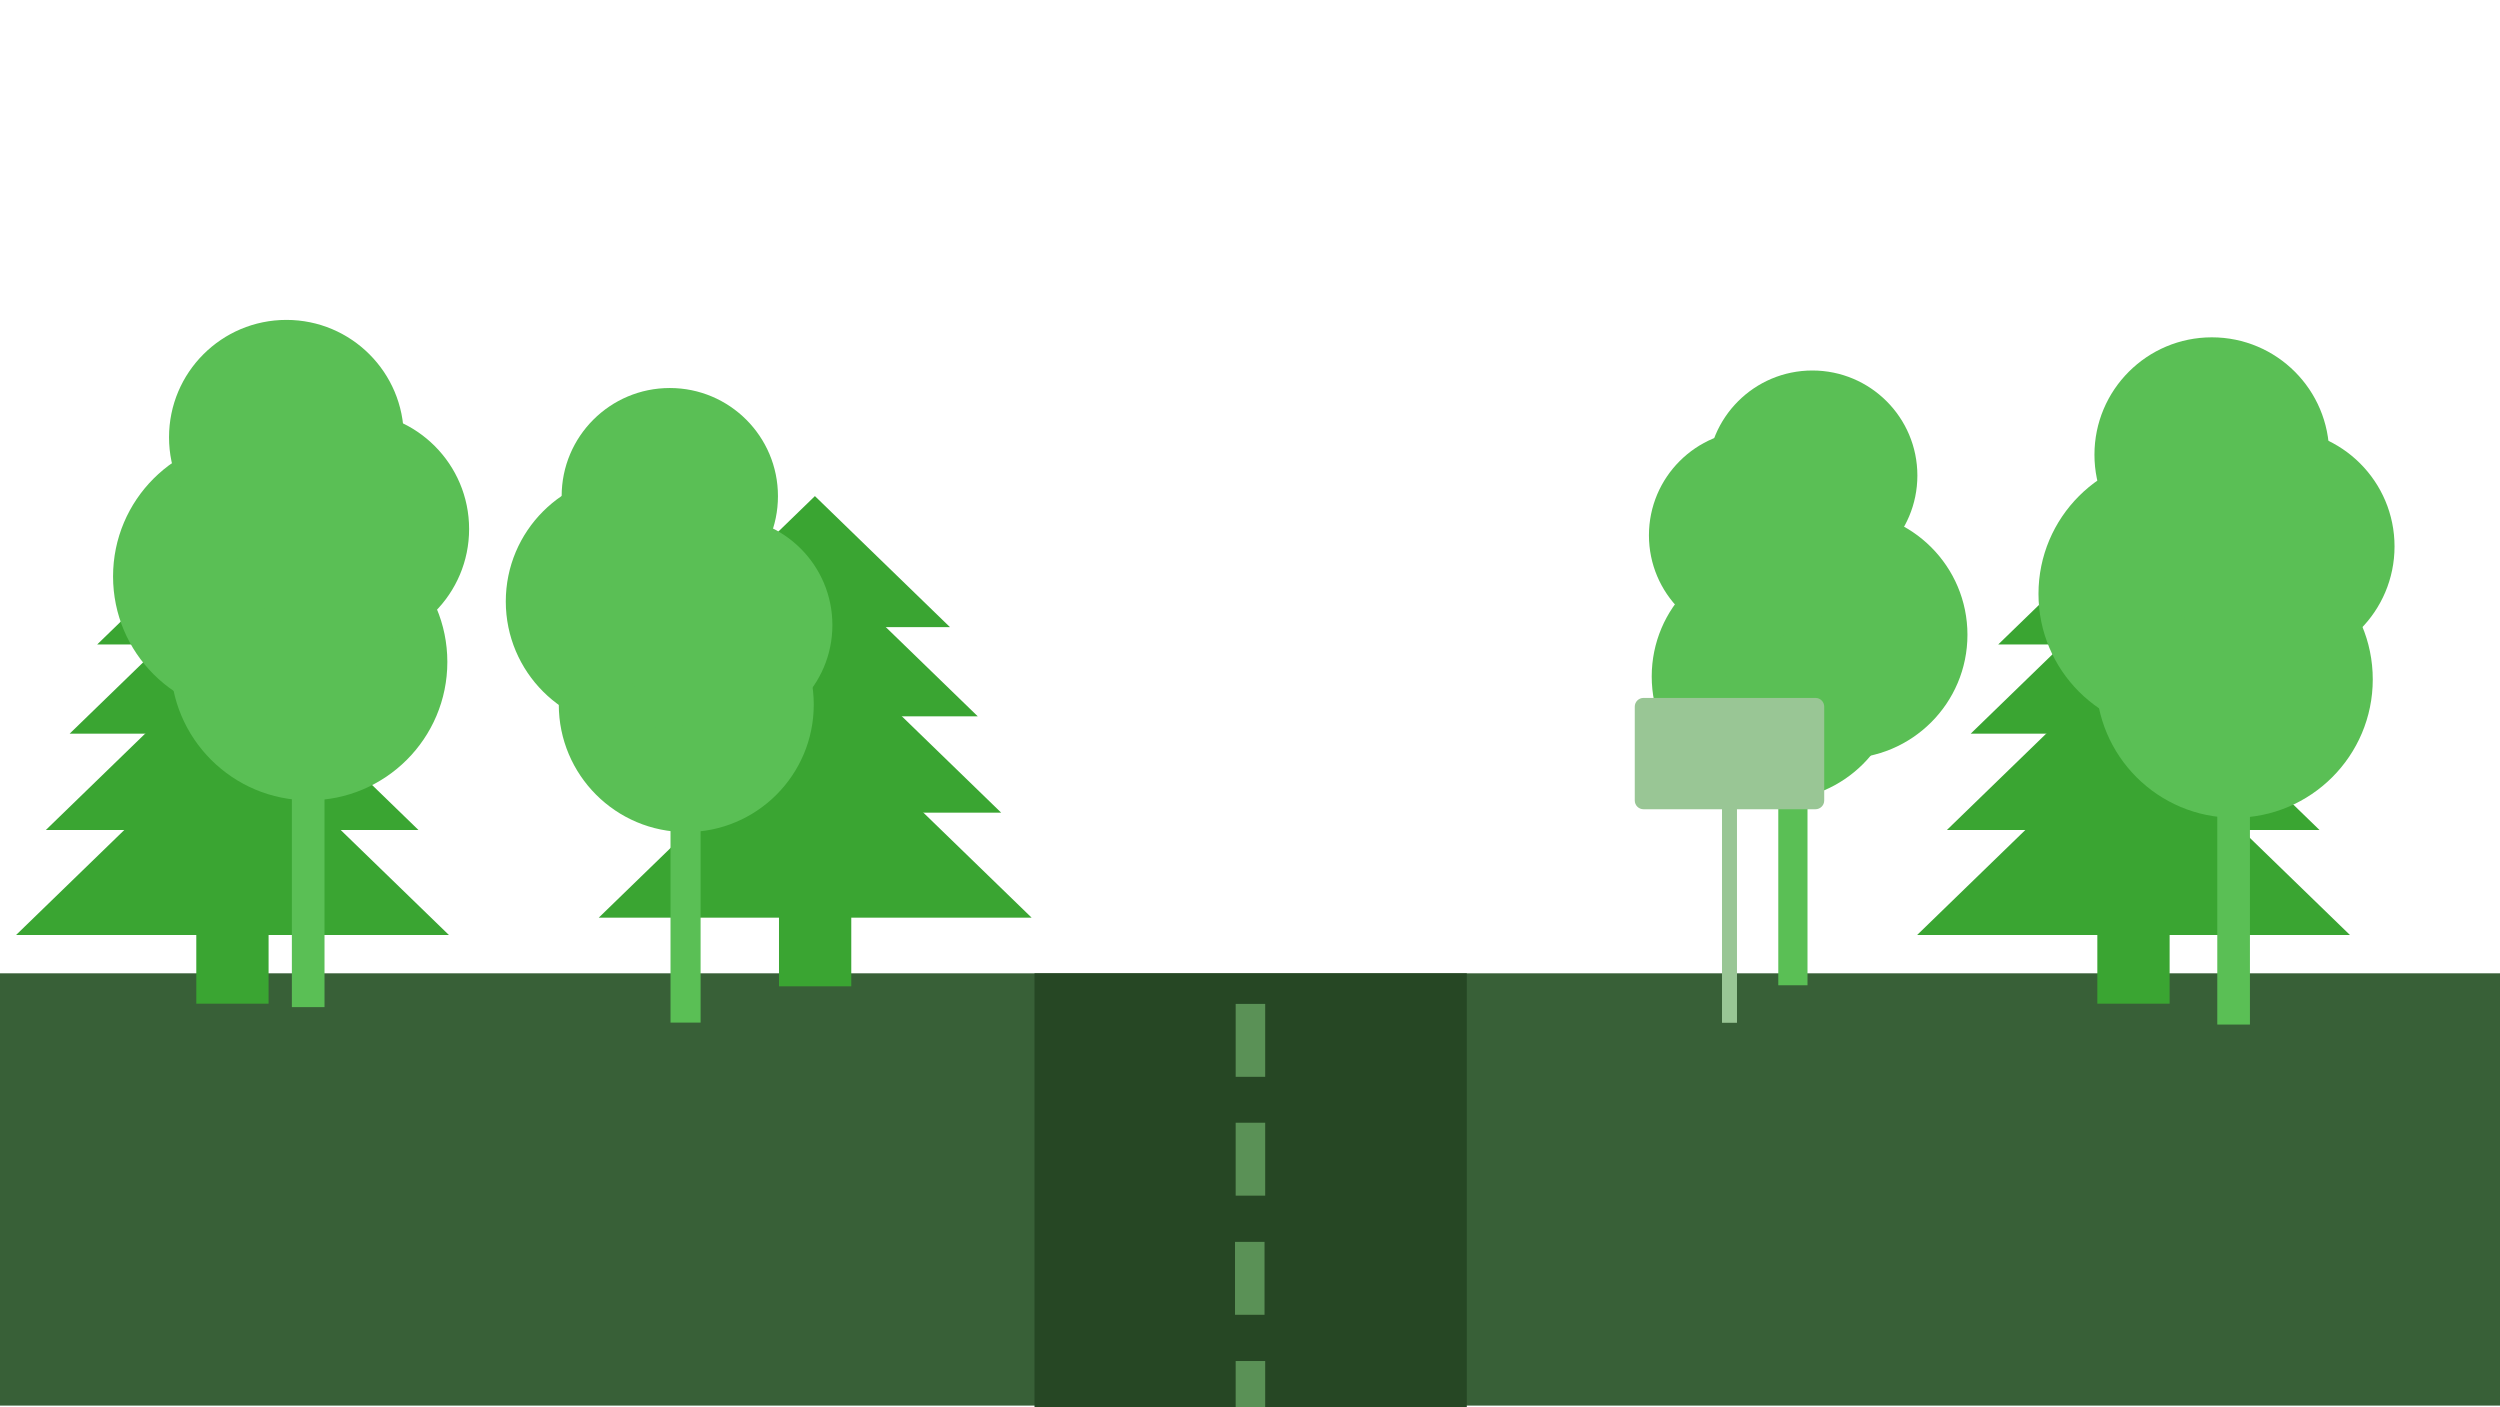
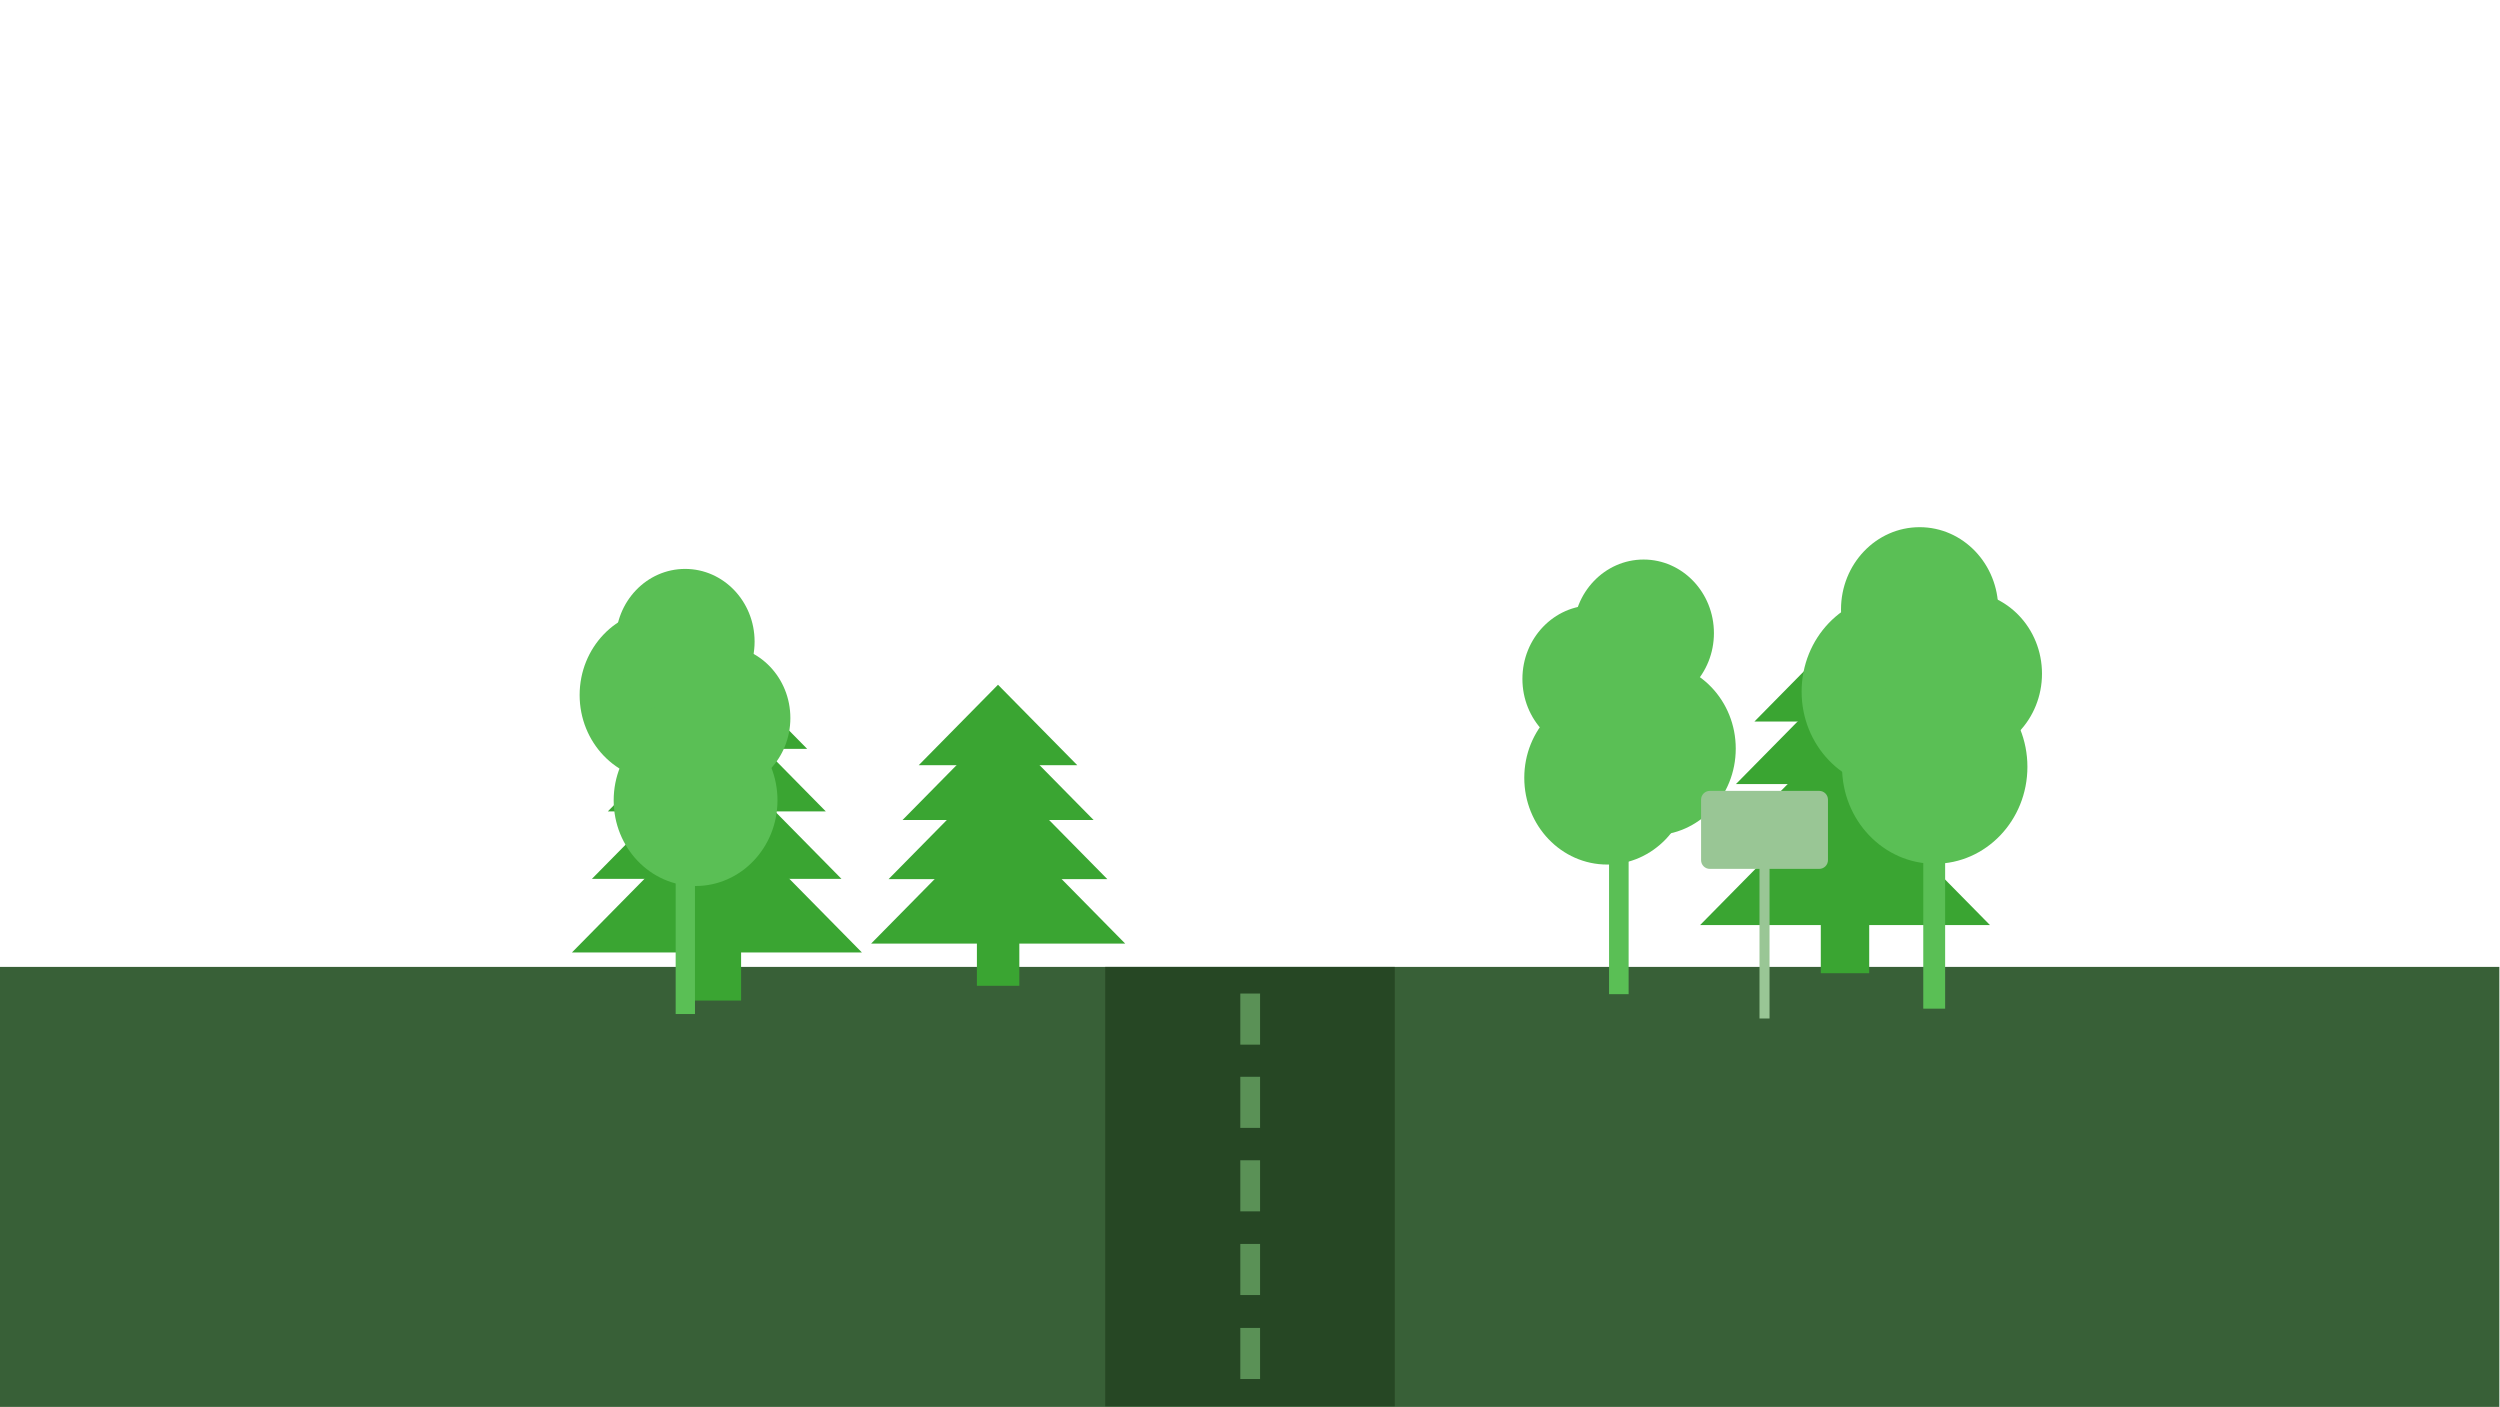
<svg xmlns="http://www.w3.org/2000/svg" viewBox="0 0 3840 2160">
  <g id="boilerplate-move">
-     <rect x="0" y="1495" width="3840" height="664" style="fill: #386037; stroke-width: 0px;" />
-     <rect x="1589" y="1495" width="664" height="667" style="fill: #264724; stroke-width: 0px;" />
-     <rect x="1898" y="1542" width="45.33" height="112" style="fill: #5a9156; stroke-width: 0px;" />
-     <rect x="1897.99" y="1724.52" width="45.33" height="112" style="fill: #5a9156; stroke-width: 0px;" />
-     <rect x="1896.99" y="1907.52" width="45.33" height="112" style="fill: #5a9156; stroke-width: 0px;" />
-     <rect x="1897.99" y="2090.52" width="45.33" height="71.48" style="fill: #5a9156; stroke-width: 0px;" />
+     <rect x="0" y="1485.16" width="3839" height="675.84" style="fill: #386037; stroke-width: 0px;" />
+     <rect x="1697.63" y="1485.16" width="444.74" height="674.84" style="fill: #264724; stroke-width: 0px;" />
+     <rect x="1905.11" y="1526.09" width="30.36" height="78.47" style="fill: #5a9156; stroke-width: 0px;" />
+     <rect x="1905.11" y="1653.96" width="30.36" height="78.47" style="fill: #5a9156; stroke-width: 0px;" />
+     <rect x="1905.11" y="1782.18" width="30.36" height="78.47" style="fill: #5a9156; stroke-width: 0px;" />
+     <rect x="1905.11" y="1910.7" width="30.36" height="78.47" style="fill: #5a9156; stroke-width: 0px;" />
+     <rect x="1905.11" y="2039.7" width="30.36" height="78.47" style="fill: #5a9156; stroke-width: 0px;" />
  </g>
  <g id="boilerplate-fade-2">
-     <rect x="1196.53" y="1324.63" width="111.03" height="190.37" style="fill: #3aa532; stroke-width: 0px;" />
-     <polygon points="1252.12 1086.97 919.7 1409.51 1584.55 1409.51 1252.12 1086.97" style="fill: #3aa532; stroke-width: 0px;" />
-     <polygon points="1251.6 970.56 965.42 1248.24 1537.78 1248.24 1251.6 970.56" style="fill: #3aa532; stroke-width: 0px;" />
-     <polygon points="1251.9 857.79 1001.95 1100.3 1501.84 1100.3 1251.9 857.79" style="fill: #3aa532; stroke-width: 0px;" />
-     <polygon points="1251.71 762 1044.26 963.29 1459.16 963.29 1251.71 762" style="fill: #3aa532; stroke-width: 0px;" />
-     <rect x="301.51" y="1351.28" width="111.03" height="190.37" style="fill: #3aa532; stroke-width: 0px;" />
-     <polygon points="357.1 1113.62 24.68 1436.16 689.53 1436.16 357.1 1113.62" style="fill: #3aa532; stroke-width: 0px;" />
-     <polygon points="356.58 997.21 70.4 1274.89 642.77 1274.89 356.58 997.21" style="fill: #3aa532; stroke-width: 0px;" />
-     <polygon points="356.88 884.45 106.94 1126.96 606.82 1126.96 356.88 884.45" style="fill: #3aa532; stroke-width: 0px;" />
-     <polygon points="356.69 788.65 149.24 989.94 564.15 989.94 356.69 788.65" style="fill: #3aa532; stroke-width: 0px;" />
-     <rect x="3221.51" y="1351.28" width="111.03" height="190.37" style="fill: #3aa532; stroke-width: 0px;" />
-     <polygon points="3277.1 1113.62 2944.68 1436.16 3609.53 1436.16 3277.1 1113.62" style="fill: #3aa532; stroke-width: 0px;" />
-     <polygon points="3276.58 997.21 2990.4 1274.89 3562.77 1274.89 3276.58 997.21" style="fill: #3aa532; stroke-width: 0px;" />
-     <polygon points="3276.88 884.45 3026.94 1126.96 3526.82 1126.96 3276.88 884.45" style="fill: #3aa532; stroke-width: 0px;" />
-     <polygon points="3276.69 788.65 3069.24 989.94 3484.15 989.94 3276.69 788.65" style="fill: #3aa532; stroke-width: 0px;" />
+     <rect x="1500.52" y="1397.26" width="65.18" height="116.91" style="fill: #3aa532; stroke-width: 0px;" />
+     <polygon points="1533.16 1251.32 1338 1449.39 1728.32 1449.39 1533.16 1251.32" style="fill: #3aa532; stroke-width: 0px;" />
+     <polygon points="1532.85 1179.83 1364.84 1350.35 1700.86 1350.35 1532.85 1179.83" style="fill: #3aa532; stroke-width: 0px;" />
+     <polygon points="1533.03 1110.58 1386.29 1259.51 1679.76 1259.51 1533.03 1110.58" style="fill: #3aa532; stroke-width: 0px;" />
+     <polygon points="1532.92 1051.76 1411.13 1175.37 1654.71 1175.37 1532.92 1051.76" style="fill: #3aa532; stroke-width: 0px;" />
+     <rect x="1063.95" y="1403.47" width="74.37" height="133.38" style="fill: #3aa532; stroke-width: 0px;" />
+     <polygon points="1101.19 1236.96 878.53 1462.94 1323.84 1462.94 1101.19 1236.96" style="fill: #3aa532; stroke-width: 0px;" />
+     <polygon points="1100.84 1155.4 909.15 1349.95 1292.52 1349.95 1100.84 1155.4" style="fill: #3aa532; stroke-width: 0px;" />
+     <polygon points="1101.03 1076.39 933.62 1246.3 1268.44 1246.3 1101.03 1076.39" style="fill: #3aa532; stroke-width: 0px;" />
+     <polygon points="1100.91 1009.28 961.96 1150.3 1239.86 1150.3 1100.91 1009.28" style="fill: #3aa532; stroke-width: 0px;" />
+     <rect x="2796.74" y="1361.47" width="74.37" height="133.38" style="fill: #3aa532; stroke-width: 0px;" />
+     <polygon points="2833.98 1194.96 2611.32 1420.94 3056.63 1420.94 2833.98 1194.96" style="fill: #3aa532; stroke-width: 0px;" />
+     <polygon points="2824.63 1124.4 2632.94 1318.95 3016.31 1318.95 2824.63 1124.4" style="fill: #3aa532; stroke-width: 0px;" />
+     <polygon points="2833.83 1034.39 2666.42 1204.3 3001.24 1204.3 2833.83 1034.39" style="fill: #3aa532; stroke-width: 0px;" />
+     <polygon points="2833.7 967.28 2694.75 1108.3 2972.65 1108.3 2833.7 967.28" style="fill: #3aa532; stroke-width: 0px;" />
  </g>
  <g id="boilerplate-fade-1">
-     <rect x="3405.75" y="1208.32" width="50.15" height="365.39" style="fill: #5abf55; stroke-width: 0px;" />
-     <circle cx="3432.02" cy="1043.54" r="212.55" style="fill: #5abf55; stroke-width: 0px;" />
-     <circle cx="3343.66" cy="912.19" r="212.55" style="fill: #5abf55; stroke-width: 0px;" />
-     <circle cx="3497.69" cy="839.35" r="180.31" style="fill: #5abf55; stroke-width: 0px;" />
-     <circle cx="3397.39" cy="698.45" r="180.31" style="fill: #5abf55; stroke-width: 0px;" />
-     <rect x="2731.45" y="1186.5" width="44.86" height="326.86" transform="translate(5507.77 2699.87) rotate(180)" style="fill: #5abf55; stroke-width: 0px;" />
-     <circle cx="2727.18" cy="1039.09" r="190.14" style="fill: #5abf55; stroke-width: 0px;" />
-     <circle cx="2831.86" cy="975" r="190.14" style="fill: #5abf55; stroke-width: 0px;" />
-     <circle cx="2694.07" cy="822.25" r="161.3" style="fill: #5abf55; stroke-width: 0px;" />
-     <circle cx="2783.79" cy="730.39" r="161.3" style="fill: #5abf55; stroke-width: 0px;" />
-     <rect x="1029.92" y="1234.07" width="46.2" height="336.64" style="fill: #5abf55; stroke-width: 0px;" />
-     <circle cx="1054.12" cy="1082.25" r="195.82" style="fill: #5abf55; stroke-width: 0px;" />
-     <circle cx="972.71" cy="923.84" r="195.82" style="fill: #5abf55; stroke-width: 0px;" />
-     <circle cx="1112.43" cy="960.14" r="166.12" style="fill: #5abf55; stroke-width: 0px;" />
-     <circle cx="1028.82" cy="762.12" r="166.12" style="fill: #5abf55; stroke-width: 0px;" />
-     <rect x="448.3" y="1181.55" width="50.15" height="365.39" style="fill: #5abf55; stroke-width: 0px;" />
-     <circle cx="474.57" cy="1016.77" r="212.55" style="fill: #5abf55; stroke-width: 0px;" />
-     <circle cx="386.21" cy="885.42" r="212.55" style="fill: #5abf55; stroke-width: 0px;" />
-     <circle cx="540.24" cy="812.58" r="180.31" style="fill: #5abf55; stroke-width: 0px;" />
-     <circle cx="439.94" cy="671.68" r="180.31" style="fill: #5abf55; stroke-width: 0px;" />
+     <rect x="2954.14" y="1293.3" width="33.59" height="256" style="fill: #5abf55; stroke-width: 0px;" />
+     <ellipse cx="2971.74" cy="1177.85" rx="142.36" ry="148.91" style="fill: #5abf55; stroke-width: 0px;" />
+     <ellipse cx="2909.65" cy="1062.37" rx="142.36" ry="148.91" style="fill: #5abf55; stroke-width: 0px;" />
+     <ellipse cx="3015.73" cy="1034.8" rx="120.77" ry="126.33" style="fill: #5abf55; stroke-width: 0px;" />
+     <ellipse cx="2948.55" cy="936.08" rx="120.77" ry="126.33" style="fill: #5abf55; stroke-width: 0px;" />
+     <rect x="2471.5" y="1298.02" width="30.05" height="229.01" transform="translate(4973.06 2825.05) rotate(180)" style="fill: #5abf55; stroke-width: 0px;" />
+     <ellipse cx="2468.64" cy="1194.74" rx="127.35" ry="133.21" style="fill: #5abf55; stroke-width: 0px;" />
+     <ellipse cx="2538.76" cy="1149.84" rx="127.35" ry="133.21" style="fill: #5abf55; stroke-width: 0px;" />
+     <ellipse cx="2446.46" cy="1042.82" rx="108.03" ry="113.01" style="fill: #5abf55; stroke-width: 0px;" />
+     <ellipse cx="2524.56" cy="972.46" rx="108.03" ry="113.01" style="fill: #5abf55; stroke-width: 0px;" />
+     <rect x="1037.82" y="1331.33" width="29.68" height="226.21" style="fill: #5abf55; stroke-width: 0px;" />
+     <ellipse cx="1068.41" cy="1229.31" rx="125.8" ry="131.59" style="fill: #5abf55; stroke-width: 0px;" />
+     <ellipse cx="1016.12" cy="1067.58" rx="125.8" ry="131.59" style="fill: #5abf55; stroke-width: 0px;" />
+     <ellipse cx="1107.28" cy="1102.9" rx="106.72" ry="111.63" style="fill: #5abf55; stroke-width: 0px;" />
+     <ellipse cx="1052.34" cy="985.48" rx="106.72" ry="111.63" style="fill: #5abf55; stroke-width: 0px;" />
  </g>
  <g id="boilerplate-fade-3">
-     <rect x="2645" y="1238" width="23" height="333" style="fill: #99c695; stroke-width: 0px;" />
-     <rect x="2511" y="1072" width="291" height="171" rx="13.43" ry="13.43" style="fill: #99c695; stroke-width: 0px;" />
+     <rect x="2702.6" y="1331.1" width="15.41" height="233.31" style="fill: #99c695; stroke-width: 0px;" />
+     <rect x="2612.85" y="1214.8" width="194.91" height="119.81" rx="13.43" ry="13.43" style="fill: #99c695; stroke-width: 0px;" />
  </g>
</svg>
